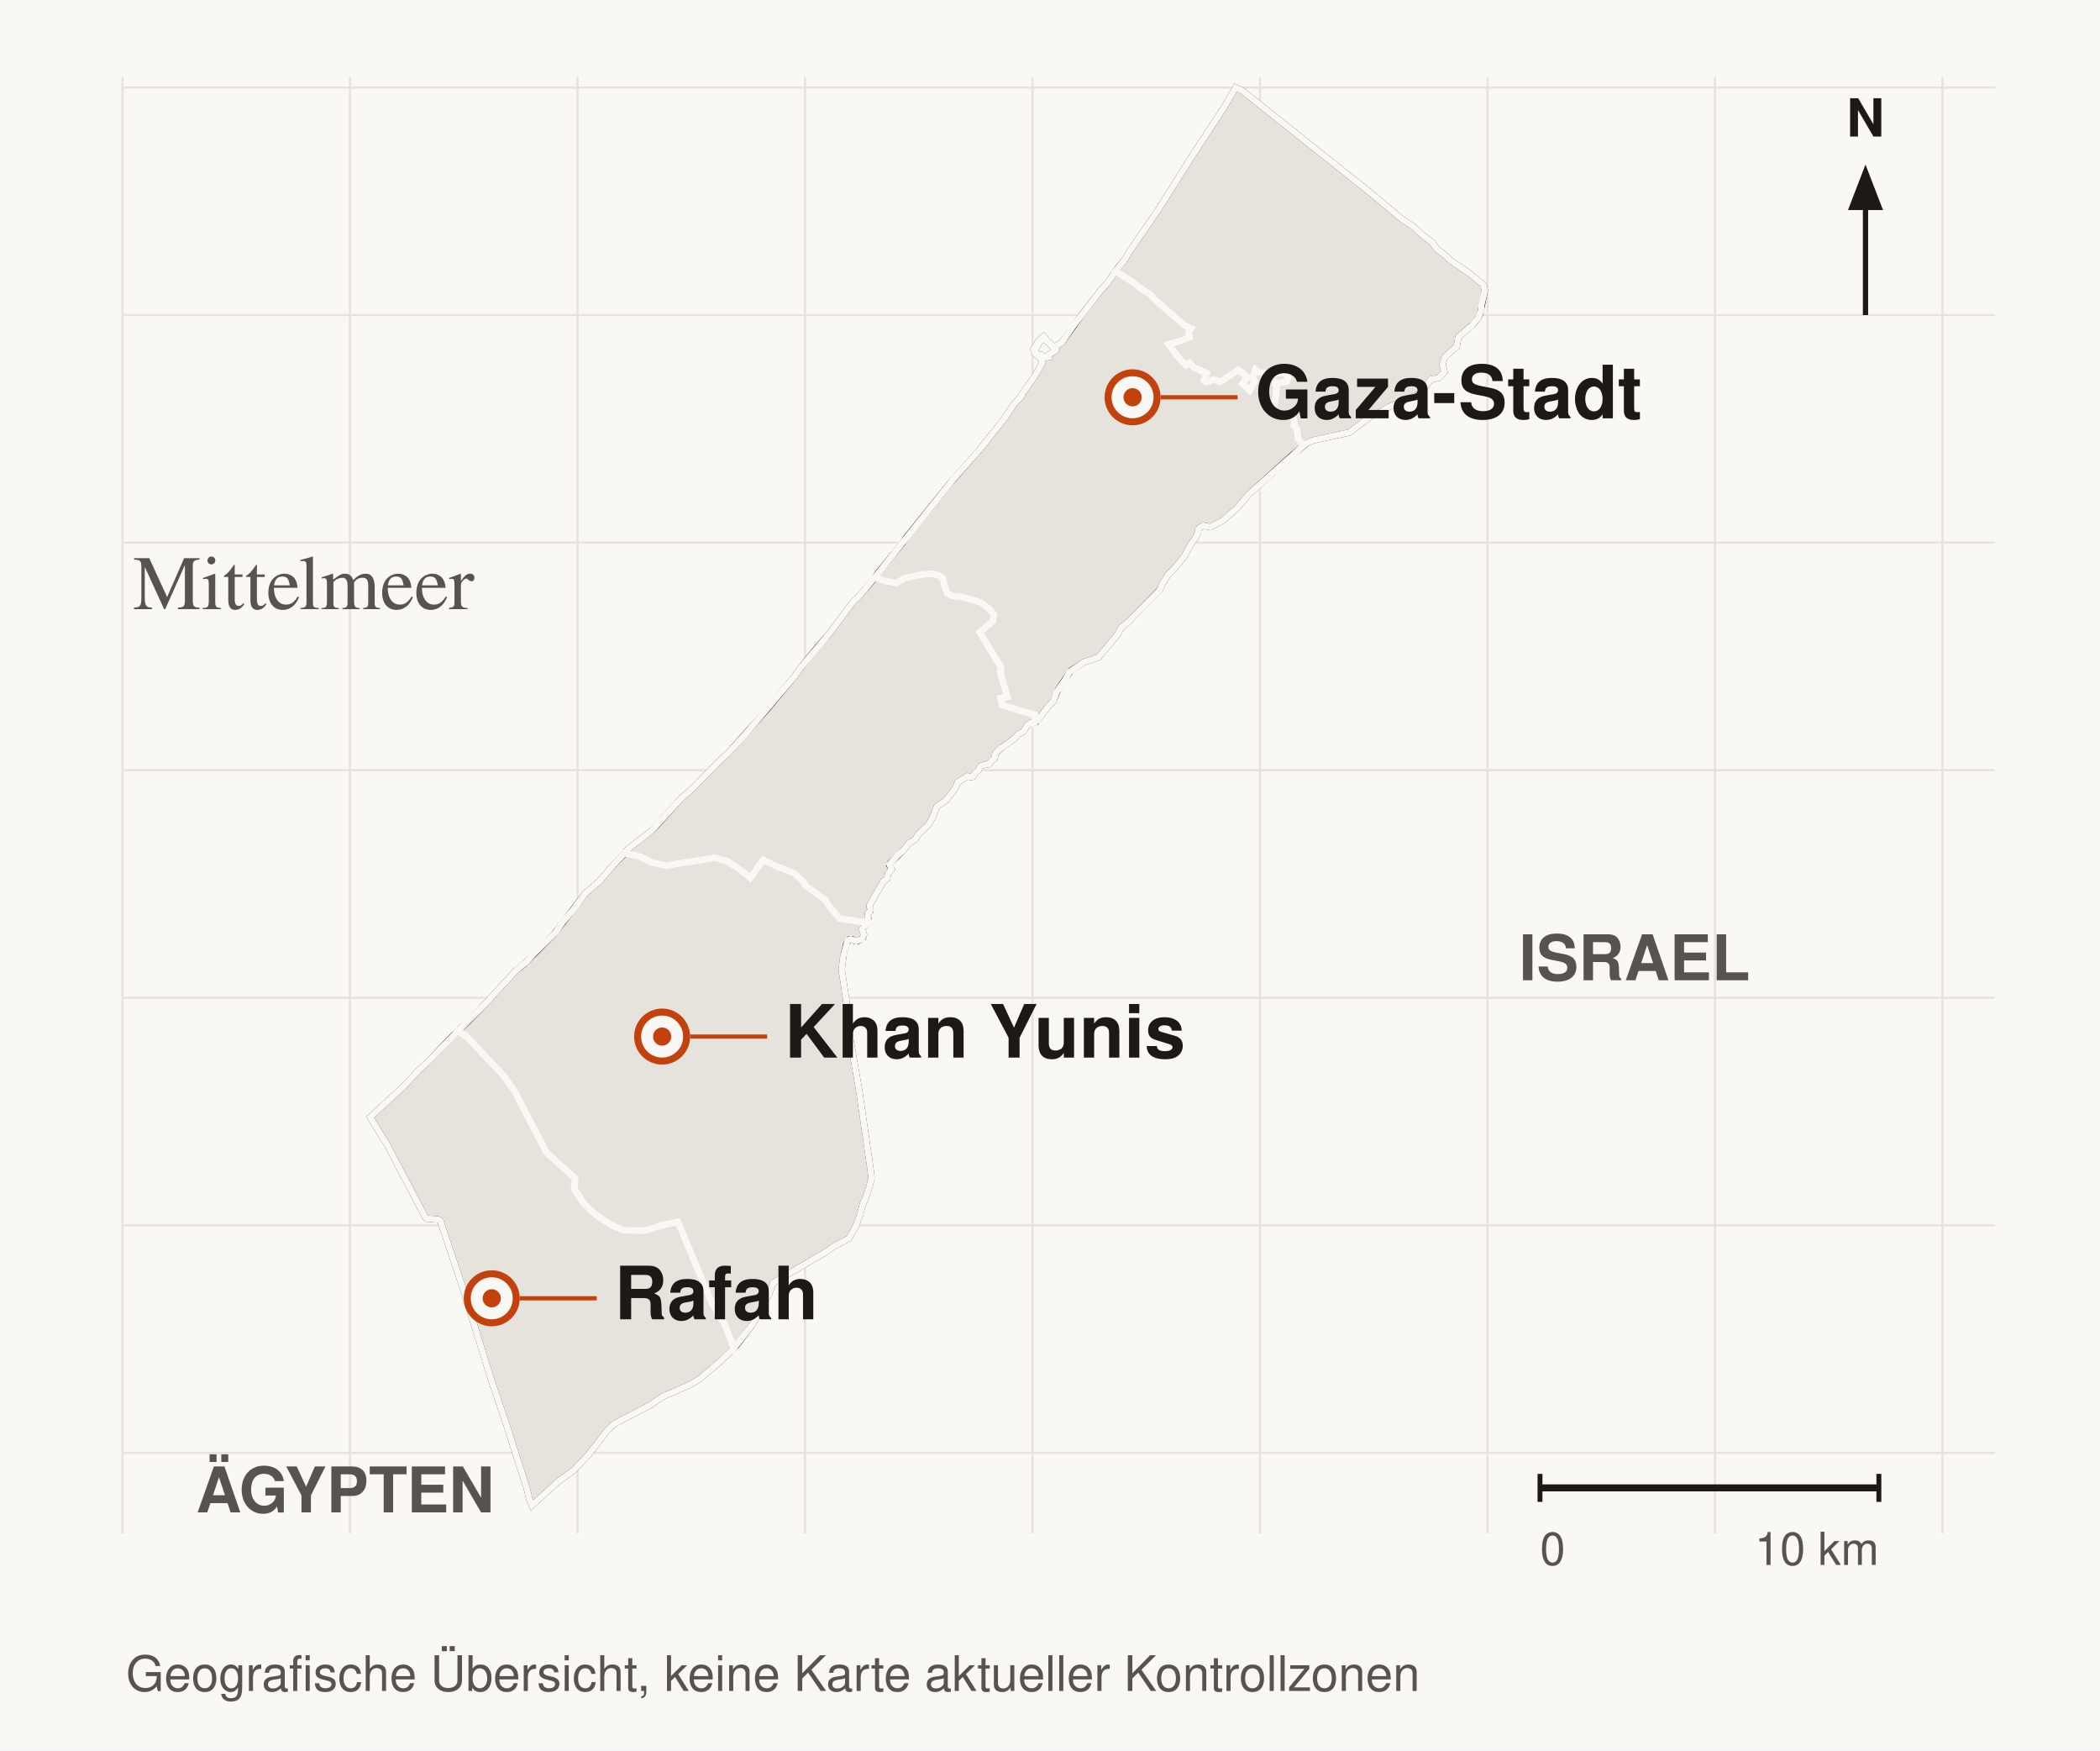
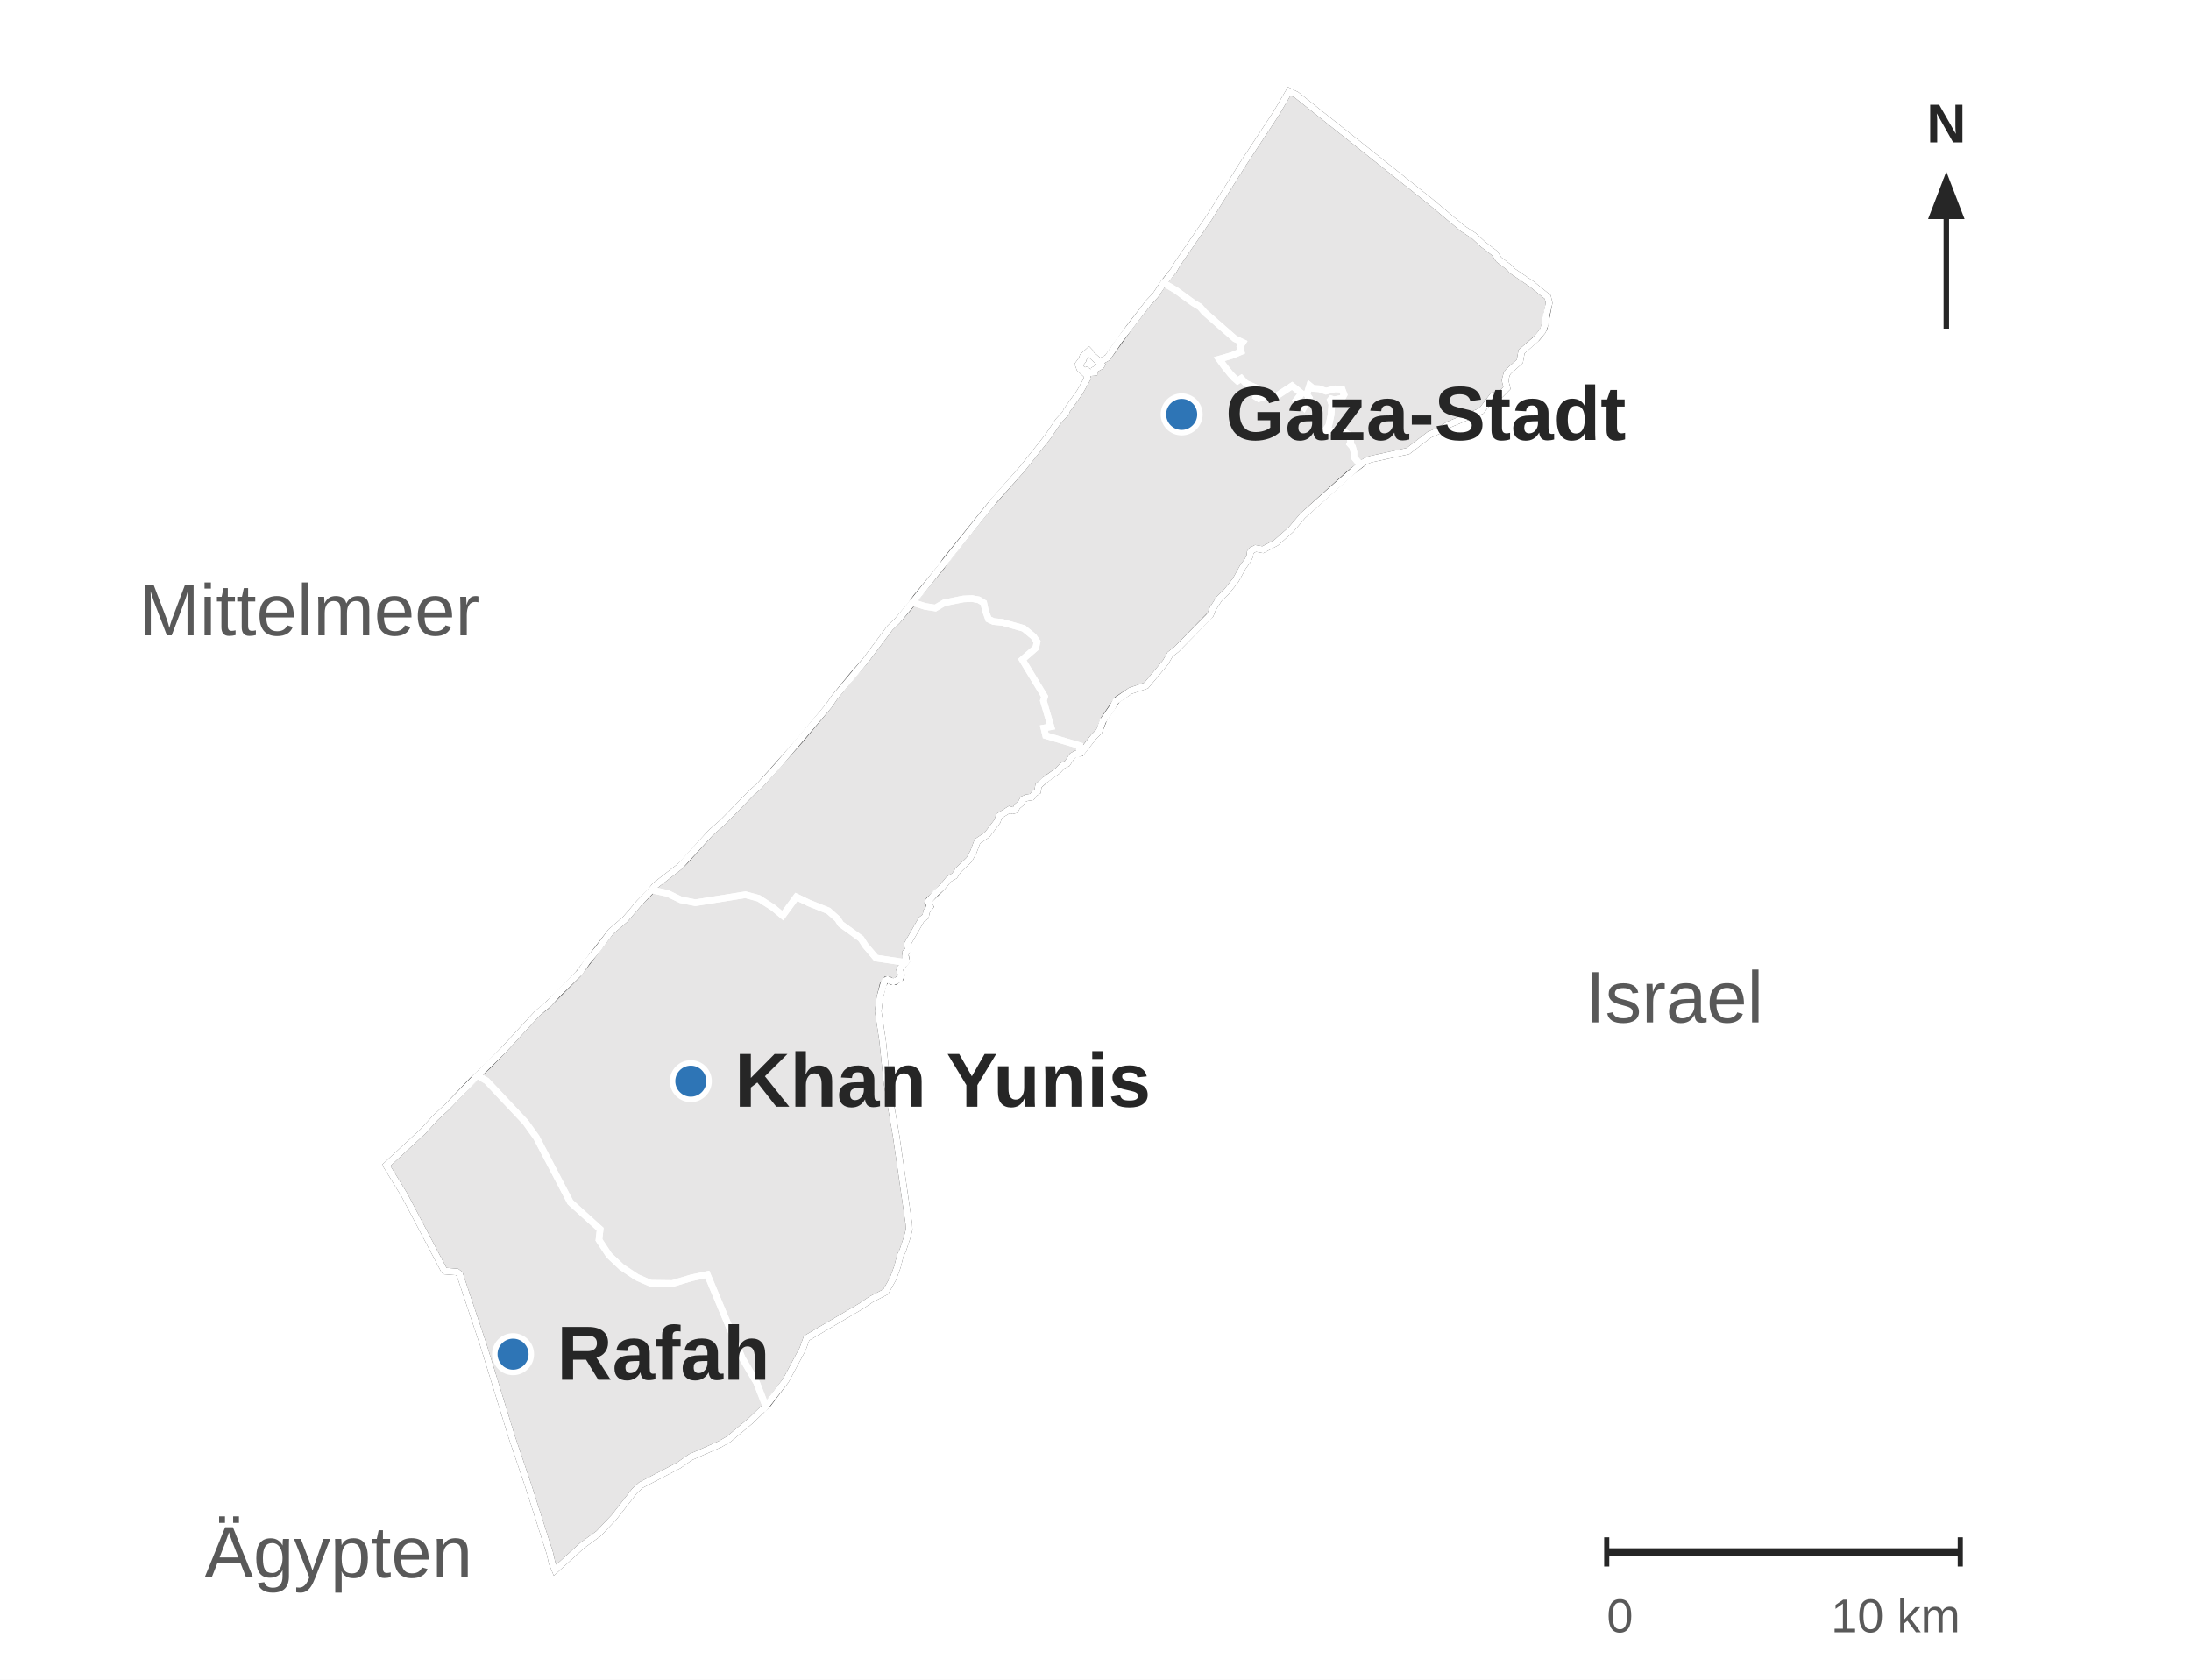
- <svg xmlns="http://www.w3.org/2000/svg" width="600" height="500" viewBox="0 0 600 500">
-   <rect width="600" height="500" fill="#FAF8F5" />
-   <line x1="35.00" y1="22.00" x2="35.00" y2="438.00" stroke="#E6E2DC" stroke-width="0.6" />
-   <line x1="100.00" y1="22.00" x2="100.00" y2="438.00" stroke="#E6E2DC" stroke-width="0.6" />
-   <line x1="165.00" y1="22.00" x2="165.00" y2="438.00" stroke="#E6E2DC" stroke-width="0.6" />
-   <line x1="230.00" y1="22.00" x2="230.00" y2="438.00" stroke="#E6E2DC" stroke-width="0.6" />
-   <line x1="295.00" y1="22.00" x2="295.00" y2="438.00" stroke="#E6E2DC" stroke-width="0.6" />
-   <line x1="360.00" y1="22.00" x2="360.00" y2="438.00" stroke="#E6E2DC" stroke-width="0.6" />
-   <line x1="425.00" y1="22.00" x2="425.00" y2="438.00" stroke="#E6E2DC" stroke-width="0.6" />
-   <line x1="490.00" y1="22.00" x2="490.00" y2="438.00" stroke="#E6E2DC" stroke-width="0.6" />
-   <line x1="555.00" y1="22.00" x2="555.00" y2="438.00" stroke="#E6E2DC" stroke-width="0.6" />
-   <line x1="35.00" y1="25.00" x2="570.00" y2="25.00" stroke="#E6E2DC" stroke-width="0.6" />
-   <line x1="35.00" y1="90.00" x2="570.00" y2="90.00" stroke="#E6E2DC" stroke-width="0.6" />
-   <line x1="35.00" y1="155.00" x2="570.00" y2="155.00" stroke="#E6E2DC" stroke-width="0.6" />
-   <line x1="35.00" y1="220.00" x2="570.00" y2="220.00" stroke="#E6E2DC" stroke-width="0.6" />
-   <line x1="35.00" y1="285.00" x2="570.00" y2="285.00" stroke="#E6E2DC" stroke-width="0.6" />
-   <line x1="35.00" y1="350.00" x2="570.00" y2="350.00" stroke="#E6E2DC" stroke-width="0.6" />
-   <line x1="35.00" y1="415.00" x2="570.00" y2="415.00" stroke="#E6E2DC" stroke-width="0.6" />
-   <path d="M 208.38,386.39 L 205.54,389.10 L 199.61,394.08 L 197.17,395.50 L 189.11,399.04 L 185.79,401.35 L 175.51,406.70 L 173.73,408.35 L 168.17,415.48 L 163.92,419.96 L 159.45,423.21 L 152.00,430.00 L 151.20,428.05 L 150.57,425.30 L 144.66,406.83 L 140.22,393.74 L 132.37,368.31 L 125.87,348.89 L 125.14,348.34 L 121.93,348.10 L 121.57,347.80 L 110.70,327.16 L 105.77,319.14 L 115.85,309.82 L 119.22,306.12 L 122.45,303.13 L 129.35,295.86 L 133.60,291.93 L 138.02,287.41 L 147.15,277.51 L 149.61,275.52 L 158.29,266.80 L 167.29,255.13 L 171.17,251.81 L 175.12,247.21 L 178.07,244.26 L 179.36,242.57 L 186.04,237.39 L 187.58,235.85 L 194.67,228.01 L 197.99,225.10 L 205.96,216.95 L 207.86,215.31 L 219.22,202.56 L 227.01,193.22 L 228.58,190.92 L 233.57,184.81 L 236.93,181.00 L 243.72,171.94 L 245.74,169.99 L 249.33,165.82 L 250.89,163.56 L 257.87,155.14 L 258.85,153.61 L 271.50,137.93 L 279.90,128.44 L 286.96,119.57 L 289.83,115.30 L 291.92,113.07 L 292.02,112.53 L 295.72,107.36 L 297.83,103.55 L 297.56,102.69 L 295.67,100.92 L 295.26,99.77 L 296.33,98.29 L 296.55,97.58 L 298.19,96.08 L 298.36,96.26 L 296.65,98.20 L 296.58,98.64 L 295.72,99.78 L 295.93,100.77 L 297.02,101.67 L 297.51,101.42 L 298.62,102.08 L 299.63,102.00 L 299.67,101.27 L 301.50,100.25 L 301.68,99.95 L 299.21,97.60 L 299.36,97.51 L 301.03,98.96 L 301.35,99.01 L 303.29,97.95 L 309.36,89.51 L 314.60,82.78 L 316.44,80.83 L 318.90,77.13 L 321.45,73.99 L 322.40,72.31 L 331.20,59.50 L 340.49,44.74 L 349.55,30.97 L 353.04,25.00 L 355.04,25.98 L 391.59,55.09 L 400.56,62.60 L 403.62,64.58 L 406.06,66.86 L 409.29,69.33 L 410.45,71.08 L 413.37,73.30 L 414.11,74.17 L 419.45,77.79 L 423.84,81.34 L 424.23,82.98 L 422.92,89.60 L 422.43,90.70 L 420.91,92.57 L 416.68,96.29 L 416.21,98.93 L 413.10,101.72 L 412.62,102.41 L 412.16,104.13 L 412.68,106.27 L 411.03,107.93 L 408.81,108.38 L 405.66,112.53 L 396.64,116.31 L 394.37,117.76 L 391.36,119.08 L 385.57,123.53 L 375.31,125.76 L 373.77,126.38 L 369.59,129.64 L 356.76,141.22 L 353.51,145.04 L 349.43,148.65 L 345.83,150.54 L 343.83,150.18 L 342.81,150.72 L 342.37,151.26 L 342.27,152.25 L 341.68,153.46 L 340.33,155.32 L 338.38,158.89 L 335.89,162.02 L 333.87,163.97 L 332.10,166.73 L 331.49,168.31 L 322.14,177.87 L 320.42,179.21 L 319.18,181.38 L 313.87,187.74 L 309.56,189.18 L 305.97,191.55 L 302.33,196.91 L 300.98,200.28 L 299.49,201.81 L 296.02,206.19 L 294.50,206.51 L 293.63,207.01 L 292.26,209.09 L 290.99,209.68 L 289.72,211.04 L 286.60,213.24 L 284.39,215.19 L 284.15,216.71 L 283.36,217.20 L 282.56,218.26 L 281.20,218.46 L 280.16,218.90 L 279.53,220.02 L 278.54,220.84 L 278.02,221.83 L 277.33,221.99 L 276.42,221.70 L 273.61,223.45 L 273.11,224.93 L 270.30,228.61 L 267.65,230.41 L 266.56,233.29 L 265.41,235.42 L 262.42,238.28 L 261.40,239.85 L 259.84,240.75 L 258.02,242.97 L 254.41,246.50 L 254.13,247.20 L 254.73,248.29 L 253.74,249.58 L 253.47,250.99 L 252.32,251.84 L 248.49,258.52 L 248.61,260.30 L 247.96,260.93 L 247.91,261.31 L 248.24,263.16 L 246.29,265.39 L 246.82,267.01 L 246.57,267.85 L 245.01,268.85 L 244.31,268.83 L 243.44,268.31 L 242.72,268.35 L 241.82,269.59 L 240.97,273.04 L 240.48,276.95 L 241.72,285.17 L 242.90,296.55 L 245.42,311.17 L 248.88,335.13 L 248.97,336.71 L 248.41,338.90 L 247.20,342.49 L 246.56,343.77 L 245.77,346.89 L 244.53,350.23 L 242.55,353.76 L 238.51,355.85 L 235.85,357.67 L 220.88,366.46 L 219.79,369.46 L 215.16,378.10 L 210.30,384.52 L 208.38,386.39 Z" fill="#E6E2DC" stroke="#1C1917" stroke-width="1.8" />
-   <path d="M 412.62,102.41 L 412.16,104.13 L 412.68,106.27 L 411.03,107.93 L 408.81,108.38 L 405.66,112.53 L 396.64,116.31 L 394.37,117.76 L 391.36,119.08 L 385.57,123.53 L 375.31,125.76 L 373.77,126.38 L 372.47,127.25 L 370.78,125.18 L 370.78,123.85 L 370.39,122.37 L 369.69,121.58 L 369.89,121.19 L 369.77,120.09 L 369.30,119.02 L 368.30,118.38 L 363.88,118.03 L 362.99,117.74 L 363.88,116.55 L 364.51,113.58 L 364.72,110.72 L 364.32,109.56 L 364.58,109.24 L 365.33,109.49 L 367.55,109.05 L 368.07,108.09 L 367.51,106.57 L 365.57,106.49 L 363.11,107.13 L 361.26,106.47 L 359.59,106.37 L 358.64,105.59 L 357.89,108.00 L 358.51,108.92 L 357.04,111.55 L 354.97,109.61 L 356.46,107.75 L 353.84,105.66 L 348.75,109.01 L 346.78,108.44 L 344.71,109.15 L 343.96,108.68 L 344.78,106.58 L 341.19,105.00 L 339.92,103.63 L 338.89,104.32 L 337.95,103.55 L 335.38,100.53 L 333.86,98.36 L 337.46,97.31 L 339.89,96.28 L 339.56,95.00 L 340.33,93.77 L 338.17,92.76 L 329.84,85.48 L 328.59,84.03 L 326.78,82.96 L 322.05,79.51 L 318.68,77.51 L 321.45,73.99 L 322.40,72.31 L 331.20,59.50 L 340.49,44.74 L 349.55,30.97 L 353.04,25.00 L 355.04,25.98 L 391.59,55.09 L 400.56,62.60 L 403.62,64.58 L 406.06,66.86 L 409.29,69.33 L 410.45,71.08 L 413.37,73.30 L 414.11,74.17 L 419.45,77.79 L 423.84,81.34 L 424.23,82.98 L 423.24,87.22 L 423.16,88.74 L 422.43,90.70 L 420.53,92.95 L 416.68,96.29 L 416.21,98.93 L 413.10,101.72 L 412.62,102.41 Z" fill="none" stroke="#FAF8F5" stroke-width="1.8" />
-   <path d="M 333.86,98.36 L 336.89,102.34 L 338.89,104.32 L 339.92,103.63 L 341.19,105.00 L 344.78,106.58 L 343.96,108.68 L 344.71,109.15 L 346.78,108.44 L 348.75,109.01 L 353.84,105.66 L 356.46,107.75 L 354.97,109.61 L 357.04,111.55 L 358.51,108.92 L 357.89,108.00 L 358.64,105.59 L 359.59,106.37 L 361.26,106.47 L 363.11,107.13 L 365.57,106.49 L 367.51,106.57 L 368.07,108.09 L 367.55,109.05 L 365.33,109.49 L 364.58,109.24 L 364.32,109.56 L 364.72,110.72 L 364.51,113.58 L 363.88,116.55 L 362.99,117.74 L 363.88,118.03 L 368.30,118.38 L 369.30,119.02 L 369.77,120.09 L 369.89,121.19 L 369.69,121.58 L 370.39,122.37 L 370.78,123.85 L 370.78,125.18 L 372.47,127.25 L 356.76,141.22 L 353.51,145.04 L 349.43,148.65 L 345.83,150.54 L 343.83,150.18 L 342.81,150.72 L 342.37,151.26 L 342.27,152.25 L 341.68,153.46 L 340.33,155.32 L 338.38,158.89 L 335.89,162.02 L 333.87,163.97 L 332.10,166.73 L 331.49,168.31 L 331.03,168.88 L 322.14,177.87 L 320.42,179.21 L 319.18,181.38 L 313.87,187.74 L 309.56,189.18 L 305.56,191.96 L 304.47,193.97 L 301.98,197.52 L 300.98,200.28 L 299.49,201.81 L 296.27,205.93 L 295.54,206.29 L 295.66,204.21 L 286.35,201.44 L 285.87,199.37 L 287.81,199.02 L 285.72,191.89 L 286.07,190.76 L 279.94,180.65 L 283.65,177.43 L 283.99,175.72 L 283.02,174.30 L 280.33,172.09 L 274.51,170.44 L 272.08,170.21 L 270.69,169.55 L 269.82,167.11 L 269.40,165.11 L 268.00,164.26 L 266.17,163.92 L 263.78,164.03 L 258.57,165.08 L 256.15,166.51 L 253.31,166.06 L 249.92,164.97 L 272.46,136.76 L 279.90,128.44 L 286.96,119.57 L 289.83,115.30 L 291.92,113.07 L 292.02,112.53 L 295.72,107.36 L 297.83,103.55 L 297.56,102.69 L 295.67,100.92 L 295.26,99.77 L 296.33,98.29 L 296.55,97.58 L 298.19,96.08 L 298.36,96.26 L 296.65,98.20 L 296.58,98.64 L 295.72,99.78 L 295.93,100.77 L 297.02,101.67 L 297.51,101.42 L 298.62,102.08 L 299.63,102.00 L 299.67,101.27 L 301.50,100.25 L 301.68,99.95 L 299.21,97.60 L 299.36,97.51 L 301.03,98.96 L 301.35,99.01 L 303.29,97.95 L 306.43,93.36 L 314.60,82.78 L 316.44,80.83 L 318.68,77.51 L 322.05,79.51 L 326.78,82.96 L 328.59,84.03 L 329.84,85.48 L 338.17,92.76 L 340.33,93.77 L 339.56,95.00 L 339.89,96.28 L 337.46,97.31 L 333.86,98.36 Z" fill="none" stroke="#FAF8F5" stroke-width="1.8" />
-   <path d="M 269.40,165.11 L 269.82,167.11 L 270.69,169.55 L 272.08,170.21 L 274.51,170.44 L 280.33,172.09 L 283.02,174.30 L 283.99,175.72 L 283.65,177.43 L 279.94,180.65 L 286.07,190.76 L 285.72,191.89 L 287.81,199.02 L 285.87,199.37 L 286.35,201.44 L 295.66,204.21 L 295.54,206.29 L 294.50,206.51 L 293.63,207.01 L 292.26,209.09 L 290.99,209.68 L 289.72,211.04 L 285.95,213.75 L 284.39,215.19 L 284.15,216.71 L 283.36,217.20 L 282.56,218.26 L 281.20,218.46 L 280.16,218.90 L 279.53,220.02 L 278.54,220.84 L 278.02,221.83 L 277.33,221.99 L 276.42,221.70 L 273.61,223.45 L 273.11,224.93 L 270.30,228.61 L 267.65,230.41 L 266.56,233.29 L 265.41,235.42 L 262.42,238.28 L 261.40,239.85 L 259.84,240.75 L 258.02,242.97 L 256.29,244.50 L 254.15,246.91 L 254.73,248.29 L 253.74,249.58 L 253.47,250.99 L 252.32,251.84 L 248.49,258.52 L 248.68,259.95 L 248.61,260.30 L 247.96,260.93 L 247.92,261.80 L 248.24,263.16 L 247.93,263.58 L 239.91,262.37 L 237.01,258.97 L 235.77,257.05 L 230.25,253.06 L 229.40,251.69 L 226.84,249.42 L 221.58,247.32 L 218.08,245.63 L 214.34,250.74 L 211.79,248.62 L 207.77,246.01 L 204.15,245.03 L 190.43,247.22 L 186.42,246.42 L 182.83,244.67 L 178.48,243.72 L 179.36,242.57 L 186.04,237.39 L 194.67,228.01 L 197.99,225.10 L 205.96,216.95 L 207.86,215.31 L 212.93,209.74 L 227.01,193.22 L 228.58,190.92 L 236.93,181.00 L 243.72,171.94 L 245.74,169.99 L 249.92,164.97 L 253.31,166.06 L 256.15,166.51 L 258.57,165.08 L 263.78,164.03 L 266.17,163.92 L 268.00,164.26 L 269.40,165.11 Z" fill="none" stroke="#FAF8F5" stroke-width="1.8" />
-   <path d="M 186.42,246.42 L 190.43,247.22 L 204.15,245.03 L 207.77,246.01 L 211.79,248.62 L 214.34,250.74 L 218.08,245.63 L 221.58,247.32 L 226.84,249.42 L 229.40,251.69 L 230.25,253.06 L 235.77,257.05 L 237.01,258.97 L 239.91,262.37 L 247.93,263.58 L 246.29,265.39 L 246.82,267.01 L 246.37,268.13 L 244.63,268.89 L 243.07,268.26 L 242.41,268.56 L 242.08,269.09 L 240.97,273.04 L 240.48,276.95 L 241.72,285.17 L 242.90,296.55 L 245.42,311.17 L 248.88,335.13 L 248.97,336.71 L 248.41,338.90 L 247.20,342.49 L 246.56,343.77 L 245.77,346.89 L 244.53,350.23 L 242.55,353.76 L 238.51,355.85 L 235.85,357.67 L 220.88,366.46 L 219.79,369.46 L 215.16,378.10 L 209.70,385.09 L 207.18,378.60 L 203.24,371.90 L 193.69,349.02 L 189.30,349.96 L 184.13,351.51 L 178.14,351.43 L 174.42,349.80 L 170.22,346.99 L 166.80,343.77 L 164.02,339.55 L 164.35,336.62 L 156.17,329.23 L 146.88,311.47 L 143.92,307.33 L 133.26,296.00 L 130.78,294.54 L 138.02,287.41 L 147.15,277.51 L 150.36,274.79 L 152.64,272.28 L 158.76,266.31 L 160.79,263.35 L 163.73,259.90 L 167.29,255.13 L 171.17,251.81 L 175.12,247.21 L 178.48,243.72 L 182.83,244.67 L 186.42,246.42 Z" fill="none" stroke="#FAF8F5" stroke-width="1.8" />
-   <path d="M 178.14,351.43 L 184.13,351.51 L 189.30,349.96 L 193.69,349.02 L 203.24,371.90 L 207.18,378.60 L 209.70,385.09 L 205.54,389.10 L 199.61,394.08 L 197.17,395.50 L 189.11,399.04 L 185.79,401.35 L 175.51,406.70 L 173.73,408.35 L 168.17,415.48 L 163.92,419.96 L 159.45,423.21 L 152.00,430.00 L 151.20,428.05 L 150.57,425.30 L 144.66,406.83 L 140.22,393.74 L 132.37,368.31 L 125.87,348.89 L 125.14,348.34 L 121.93,348.10 L 121.57,347.80 L 110.70,327.16 L 105.77,319.14 L 115.85,309.82 L 119.22,306.12 L 122.45,303.13 L 130.78,294.54 L 133.26,296.00 L 143.92,307.33 L 146.88,311.47 L 156.17,329.23 L 164.35,336.62 L 164.02,339.55 L 166.80,343.77 L 170.22,346.99 L 174.42,349.80 L 178.14,351.43 Z" fill="none" stroke="#FAF8F5" stroke-width="1.8" />
-   <circle cx="323.60" cy="113.48" r="7.00" fill="#FAF8F5" stroke="#C2410C" stroke-width="2" />
-   <circle cx="323.60" cy="113.48" r="2.60" fill="#C2410C" stroke="none" stroke-width="0" />
-   <line x1="331.60" y1="113.48" x2="353.60" y2="113.48" stroke="#C2410C" stroke-width="1.2" />
-   <text x="358.60" y="119.48" fill="#1C1917" font-family="Nimbus Sans" font-size="21" font-weight="bold" text-anchor="start">Gaza-Stadt</text>
-   <circle cx="189.18" cy="296.09" r="7.00" fill="#FAF8F5" stroke="#C2410C" stroke-width="2" />
-   <circle cx="189.18" cy="296.09" r="2.60" fill="#C2410C" stroke="none" stroke-width="0" />
-   <line x1="197.18" y1="296.09" x2="219.18" y2="296.09" stroke="#C2410C" stroke-width="1.2" />
-   <text x="224.18" y="302.09" fill="#1C1917" font-family="Nimbus Sans" font-size="21" font-weight="bold" text-anchor="start">Khan Yunis</text>
-   <circle cx="140.50" cy="370.85" r="7.00" fill="#FAF8F5" stroke="#C2410C" stroke-width="2" />
-   <circle cx="140.50" cy="370.85" r="2.60" fill="#C2410C" stroke="none" stroke-width="0" />
-   <line x1="148.50" y1="370.85" x2="170.50" y2="370.85" stroke="#C2410C" stroke-width="1.2" />
-   <text x="175.50" y="376.85" fill="#1C1917" font-family="Nimbus Sans" font-size="21" font-weight="bold" text-anchor="start">Rafah</text>
-   <text x="38.00" y="174.00" fill="#57534E" font-family="Nimbus Roman" font-size="22" font-weight="normal" text-anchor="start">Mittelmeer</text>
-   <text x="434.00" y="280.00" fill="#57534E" font-family="Nimbus Sans" font-size="18" font-weight="bold" text-anchor="start">ISRAEL</text>
-   <text x="56.00" y="432.00" fill="#57534E" font-family="Nimbus Sans" font-size="18" font-weight="bold" text-anchor="start">ÄGYPTEN</text>
-   <text x="533.00" y="39.00" fill="#1C1917" font-family="Nimbus Sans" font-size="15" font-weight="bold" text-anchor="middle">N</text>
-   <line x1="533.00" y1="49.00" x2="533.00" y2="90.00" stroke="#1C1917" stroke-width="1.5" />
-   <path d="M 533 47 L 528 60 L 538 60 Z" fill="#1C1917" />
-   <line x1="440.00" y1="425.00" x2="536.82" y2="425.00" stroke="#1C1917" stroke-width="2" />
-   <line x1="440.00" y1="421.00" x2="440.00" y2="429.00" stroke="#1C1917" stroke-width="1.4" />
-   <line x1="536.82" y1="421.00" x2="536.82" y2="429.00" stroke="#1C1917" stroke-width="1.4" />
-   <text x="440.00" y="447.00" fill="#57534E" font-family="Nimbus Sans" font-size="13" font-weight="normal" text-anchor="start">0</text>
-   <text x="536.82" y="447.00" fill="#57534E" font-family="Nimbus Sans" font-size="13" font-weight="normal" text-anchor="end">10 km</text>
-   <text x="36.00" y="483.00" fill="#57534E" font-family="Nimbus Sans" font-size="14" font-weight="normal" text-anchor="start">Geografische Übersicht, keine Karte aktueller Kontrollzonen</text>
+ <svg xmlns="http://www.w3.org/2000/svg" width="600" height="460" viewBox="0 0 600 460">
+   <rect width="600" height="460" fill="#FFFFFF" />
+   <path d="M 210.30,384.52 L 205.54,389.10 L 199.61,394.08 L 197.17,395.50 L 189.11,399.04 L 185.79,401.35 L 175.51,406.70 L 173.73,408.35 L 168.17,415.48 L 163.92,419.96 L 159.45,423.21 L 152.00,430.00 L 151.20,428.05 L 150.57,425.30 L 144.66,406.83 L 140.22,393.74 L 132.37,368.31 L 125.87,348.89 L 125.14,348.34 L 121.93,348.10 L 121.57,347.80 L 110.70,327.16 L 105.77,319.14 L 115.85,309.82 L 119.22,306.12 L 122.45,303.13 L 129.35,295.86 L 133.60,291.93 L 138.02,287.41 L 147.15,277.51 L 149.61,275.52 L 158.29,266.80 L 167.29,255.13 L 171.17,251.81 L 175.12,247.21 L 178.07,244.26 L 179.36,242.57 L 186.04,237.39 L 187.58,235.85 L 194.67,228.01 L 197.99,225.10 L 205.96,216.95 L 207.86,215.31 L 219.22,202.56 L 227.01,193.22 L 228.58,190.92 L 233.57,184.81 L 236.93,181.00 L 243.72,171.94 L 245.74,169.99 L 249.33,165.82 L 250.89,163.56 L 257.87,155.14 L 258.85,153.61 L 271.50,137.93 L 279.90,128.44 L 286.96,119.57 L 289.83,115.30 L 291.92,113.07 L 292.02,112.53 L 295.72,107.36 L 297.83,103.55 L 297.56,102.69 L 295.67,100.92 L 295.26,99.77 L 296.33,98.29 L 296.55,97.58 L 298.19,96.08 L 298.36,96.26 L 296.65,98.20 L 296.58,98.64 L 295.72,99.78 L 295.93,100.77 L 297.02,101.67 L 297.51,101.42 L 298.62,102.08 L 299.63,102.00 L 299.67,101.27 L 301.50,100.25 L 301.68,99.95 L 299.21,97.60 L 299.36,97.51 L 301.03,98.96 L 301.35,99.01 L 303.29,97.95 L 309.36,89.51 L 314.60,82.78 L 316.44,80.83 L 318.90,77.13 L 321.45,73.99 L 322.40,72.31 L 331.20,59.50 L 340.49,44.74 L 349.55,30.97 L 353.04,25.00 L 355.04,25.98 L 391.59,55.09 L 400.56,62.60 L 403.62,64.58 L 406.06,66.86 L 409.29,69.33 L 410.45,71.08 L 413.37,73.30 L 414.11,74.17 L 419.45,77.79 L 423.84,81.34 L 424.23,82.98 L 422.92,89.60 L 422.43,90.70 L 420.91,92.57 L 416.68,96.29 L 416.21,98.93 L 413.10,101.72 L 412.62,102.41 L 412.16,104.13 L 412.68,106.27 L 411.03,107.93 L 408.81,108.38 L 405.66,112.53 L 396.64,116.31 L 394.37,117.76 L 391.36,119.08 L 385.57,123.53 L 375.31,125.76 L 373.77,126.38 L 369.59,129.64 L 356.76,141.22 L 353.51,145.04 L 349.43,148.65 L 345.83,150.54 L 343.83,150.18 L 342.81,150.72 L 342.37,151.26 L 342.27,152.25 L 341.68,153.46 L 340.33,155.32 L 338.38,158.89 L 335.89,162.02 L 333.87,163.97 L 332.10,166.73 L 331.49,168.31 L 322.14,177.87 L 320.42,179.21 L 319.18,181.38 L 313.87,187.74 L 309.56,189.18 L 305.97,191.55 L 302.33,196.91 L 300.98,200.28 L 299.49,201.81 L 296.02,206.19 L 294.50,206.51 L 293.63,207.01 L 292.26,209.09 L 290.99,209.68 L 289.72,211.04 L 286.60,213.24 L 284.39,215.19 L 284.15,216.71 L 283.36,217.20 L 282.56,218.26 L 281.20,218.46 L 280.16,218.90 L 279.53,220.02 L 278.54,220.84 L 278.02,221.83 L 277.33,221.99 L 276.42,221.70 L 273.61,223.45 L 273.11,224.93 L 270.30,228.61 L 267.65,230.41 L 266.56,233.29 L 265.41,235.42 L 262.42,238.28 L 261.40,239.85 L 259.84,240.75 L 258.02,242.97 L 254.41,246.50 L 254.13,247.20 L 254.73,248.29 L 253.74,249.58 L 253.47,250.99 L 252.32,251.84 L 248.49,258.52 L 248.61,260.30 L 247.96,260.93 L 247.91,261.31 L 248.24,263.16 L 246.29,265.39 L 246.82,267.01 L 246.57,267.85 L 245.01,268.85 L 244.31,268.83 L 243.44,268.31 L 242.72,268.35 L 241.82,269.59 L 240.97,273.04 L 240.48,276.95 L 241.72,285.17 L 242.90,296.55 L 245.42,311.17 L 248.88,335.13 L 248.97,336.71 L 248.41,338.90 L 247.20,342.49 L 246.56,343.77 L 245.77,346.89 L 244.53,350.23 L 242.55,353.76 L 238.51,355.85 L 235.85,357.67 L 220.88,366.46 L 219.79,369.46 L 215.16,378.10 L 210.30,384.52 Z" fill="#E7E6E6" stroke="#262626" stroke-width="1.8" />
+   <path d="M 412.62,102.41 L 412.16,104.13 L 412.68,106.27 L 411.03,107.93 L 408.81,108.38 L 405.66,112.53 L 396.64,116.31 L 394.37,117.76 L 391.36,119.08 L 385.57,123.53 L 375.31,125.76 L 373.77,126.38 L 372.47,127.25 L 370.78,125.18 L 370.78,123.85 L 370.39,122.37 L 369.69,121.58 L 369.89,121.19 L 369.77,120.09 L 369.30,119.02 L 368.30,118.38 L 363.88,118.03 L 362.99,117.74 L 363.88,116.55 L 364.51,113.58 L 364.72,110.72 L 364.32,109.56 L 364.58,109.24 L 365.33,109.49 L 367.55,109.05 L 368.07,108.09 L 367.51,106.57 L 365.57,106.49 L 363.11,107.13 L 361.26,106.47 L 359.59,106.37 L 358.64,105.59 L 357.89,108.00 L 358.51,108.92 L 357.04,111.55 L 354.97,109.61 L 356.46,107.75 L 353.84,105.66 L 348.75,109.01 L 346.78,108.44 L 344.71,109.15 L 343.96,108.68 L 344.78,106.58 L 341.19,105.00 L 339.92,103.63 L 338.89,104.32 L 337.95,103.55 L 335.38,100.53 L 333.86,98.36 L 337.46,97.31 L 339.89,96.28 L 339.56,95.00 L 340.33,93.77 L 338.17,92.76 L 329.84,85.48 L 328.59,84.03 L 326.78,82.96 L 322.05,79.51 L 318.68,77.51 L 321.45,73.99 L 322.40,72.31 L 331.20,59.50 L 340.49,44.74 L 349.55,30.97 L 353.04,25.00 L 355.04,25.98 L 391.59,55.09 L 400.56,62.60 L 403.62,64.58 L 406.06,66.86 L 409.29,69.33 L 410.45,71.08 L 413.37,73.30 L 414.11,74.17 L 419.45,77.79 L 423.84,81.34 L 424.23,82.98 L 423.24,87.22 L 423.16,88.74 L 422.43,90.70 L 420.53,92.95 L 416.68,96.29 L 416.21,98.93 L 413.10,101.72 L 412.62,102.41 Z" fill="none" stroke="#FFFFFF" stroke-width="1.8" />
+   <path d="M 333.86,98.36 L 336.89,102.34 L 338.89,104.32 L 339.92,103.63 L 341.19,105.00 L 344.78,106.58 L 343.96,108.68 L 344.71,109.15 L 346.78,108.44 L 348.75,109.01 L 353.84,105.66 L 356.46,107.75 L 354.97,109.61 L 357.04,111.55 L 358.51,108.92 L 357.89,108.00 L 358.64,105.59 L 359.59,106.37 L 361.26,106.47 L 363.11,107.13 L 365.57,106.49 L 367.51,106.57 L 368.07,108.09 L 367.55,109.05 L 365.33,109.49 L 364.58,109.24 L 364.32,109.56 L 364.72,110.72 L 364.51,113.58 L 363.88,116.55 L 362.99,117.74 L 363.88,118.03 L 368.30,118.38 L 369.30,119.02 L 369.77,120.09 L 369.89,121.19 L 369.69,121.58 L 370.39,122.37 L 370.78,123.85 L 370.78,125.18 L 372.47,127.25 L 356.76,141.22 L 353.51,145.04 L 349.43,148.65 L 345.83,150.54 L 343.83,150.18 L 342.81,150.72 L 342.37,151.26 L 342.27,152.25 L 341.68,153.46 L 340.33,155.32 L 338.38,158.89 L 335.89,162.02 L 333.87,163.97 L 332.10,166.73 L 331.49,168.31 L 331.03,168.88 L 322.14,177.87 L 320.42,179.21 L 319.18,181.38 L 313.87,187.74 L 309.56,189.18 L 305.56,191.96 L 304.47,193.97 L 301.98,197.52 L 300.98,200.28 L 299.49,201.81 L 296.27,205.93 L 295.54,206.29 L 295.66,204.21 L 286.35,201.44 L 285.87,199.37 L 287.81,199.02 L 285.72,191.89 L 286.07,190.76 L 279.94,180.65 L 283.65,177.43 L 283.99,175.72 L 283.02,174.30 L 280.33,172.09 L 274.51,170.44 L 272.08,170.21 L 270.69,169.55 L 269.82,167.11 L 269.40,165.11 L 268.00,164.26 L 266.17,163.92 L 263.78,164.03 L 258.57,165.08 L 256.15,166.51 L 253.31,166.06 L 249.92,164.97 L 272.46,136.76 L 279.90,128.44 L 286.96,119.57 L 289.83,115.30 L 291.92,113.07 L 292.02,112.53 L 295.72,107.36 L 297.83,103.55 L 297.56,102.69 L 295.67,100.92 L 295.26,99.77 L 296.33,98.29 L 296.55,97.58 L 298.19,96.08 L 298.36,96.26 L 296.65,98.20 L 296.58,98.64 L 295.72,99.78 L 295.93,100.77 L 297.02,101.67 L 297.51,101.42 L 298.62,102.08 L 299.63,102.00 L 299.67,101.27 L 301.50,100.25 L 301.68,99.95 L 299.21,97.60 L 299.36,97.51 L 301.03,98.96 L 301.35,99.01 L 303.29,97.95 L 306.43,93.36 L 314.60,82.78 L 316.44,80.83 L 318.68,77.51 L 322.05,79.51 L 326.78,82.96 L 328.59,84.03 L 329.84,85.48 L 338.17,92.76 L 340.33,93.77 L 339.56,95.00 L 339.89,96.28 L 337.46,97.31 L 333.86,98.36 Z" fill="none" stroke="#FFFFFF" stroke-width="1.8" />
+   <path d="M 269.40,165.11 L 269.82,167.11 L 270.69,169.55 L 272.08,170.21 L 274.51,170.44 L 280.33,172.09 L 283.02,174.30 L 283.99,175.72 L 283.65,177.43 L 279.94,180.65 L 286.07,190.76 L 285.72,191.89 L 287.81,199.02 L 285.87,199.37 L 286.35,201.44 L 295.66,204.21 L 295.54,206.29 L 294.50,206.51 L 293.63,207.01 L 292.26,209.09 L 290.99,209.68 L 289.72,211.04 L 285.95,213.75 L 284.39,215.19 L 284.15,216.71 L 283.36,217.20 L 282.56,218.26 L 281.20,218.46 L 280.16,218.90 L 279.53,220.02 L 278.54,220.84 L 278.02,221.83 L 277.33,221.99 L 276.42,221.70 L 273.61,223.45 L 273.11,224.93 L 270.30,228.61 L 267.65,230.41 L 266.56,233.29 L 265.41,235.42 L 262.42,238.28 L 261.40,239.85 L 259.84,240.75 L 258.02,242.97 L 256.29,244.50 L 254.15,246.91 L 254.73,248.29 L 253.74,249.58 L 253.47,250.99 L 252.32,251.84 L 248.49,258.52 L 248.68,259.95 L 248.61,260.30 L 247.96,260.93 L 247.92,261.80 L 248.24,263.16 L 247.93,263.58 L 239.91,262.37 L 237.01,258.97 L 235.77,257.05 L 230.25,253.06 L 229.40,251.69 L 226.84,249.42 L 221.58,247.32 L 218.08,245.63 L 214.34,250.74 L 211.79,248.62 L 207.77,246.01 L 204.15,245.03 L 190.43,247.22 L 186.42,246.42 L 182.83,244.67 L 178.48,243.72 L 179.36,242.57 L 186.04,237.39 L 194.67,228.01 L 197.99,225.10 L 205.96,216.95 L 207.86,215.31 L 212.93,209.74 L 227.01,193.22 L 228.58,190.92 L 236.93,181.00 L 243.72,171.94 L 245.74,169.99 L 249.92,164.97 L 253.31,166.06 L 256.15,166.51 L 258.57,165.08 L 263.78,164.03 L 266.17,163.92 L 268.00,164.26 L 269.40,165.11 Z" fill="none" stroke="#FFFFFF" stroke-width="1.8" />
+   <path d="M 186.42,246.42 L 190.43,247.22 L 204.15,245.03 L 207.77,246.01 L 211.79,248.62 L 214.34,250.74 L 218.08,245.63 L 221.58,247.32 L 226.84,249.42 L 229.40,251.69 L 230.25,253.06 L 235.77,257.05 L 237.01,258.97 L 239.91,262.37 L 247.93,263.58 L 246.29,265.39 L 246.82,267.01 L 246.37,268.13 L 244.63,268.89 L 243.07,268.26 L 242.41,268.56 L 242.08,269.09 L 240.97,273.04 L 240.48,276.95 L 241.72,285.17 L 242.90,296.55 L 245.42,311.17 L 248.88,335.13 L 248.97,336.71 L 248.41,338.90 L 247.20,342.49 L 246.56,343.77 L 245.77,346.89 L 244.53,350.23 L 242.55,353.76 L 238.51,355.85 L 235.85,357.67 L 220.88,366.46 L 219.79,369.46 L 215.16,378.10 L 209.70,385.09 L 207.18,378.60 L 203.24,371.90 L 193.69,349.02 L 189.30,349.96 L 184.13,351.51 L 178.14,351.43 L 174.42,349.80 L 170.22,346.99 L 166.80,343.77 L 164.02,339.55 L 164.35,336.62 L 156.17,329.23 L 146.88,311.47 L 143.92,307.33 L 133.26,296.00 L 130.78,294.54 L 138.02,287.41 L 147.15,277.51 L 150.36,274.79 L 152.64,272.28 L 158.76,266.31 L 160.79,263.35 L 163.73,259.90 L 167.29,255.13 L 171.17,251.81 L 175.12,247.21 L 178.48,243.72 L 182.83,244.67 L 186.42,246.42 Z" fill="none" stroke="#FFFFFF" stroke-width="1.8" />
+   <path d="M 178.14,351.43 L 184.13,351.51 L 189.30,349.96 L 193.69,349.02 L 203.24,371.90 L 207.18,378.60 L 209.70,385.09 L 205.54,389.10 L 199.61,394.08 L 197.17,395.50 L 189.11,399.04 L 185.79,401.35 L 175.51,406.70 L 173.73,408.35 L 168.17,415.48 L 163.92,419.96 L 159.45,423.21 L 152.00,430.00 L 151.20,428.05 L 150.57,425.30 L 144.66,406.83 L 140.22,393.74 L 132.37,368.31 L 125.87,348.89 L 125.14,348.34 L 121.93,348.10 L 121.57,347.80 L 110.70,327.16 L 105.77,319.14 L 115.85,309.82 L 119.22,306.12 L 122.45,303.13 L 130.78,294.54 L 133.26,296.00 L 143.92,307.33 L 146.88,311.47 L 156.17,329.23 L 164.35,336.62 L 164.02,339.55 L 166.80,343.77 L 170.22,346.99 L 174.42,349.80 L 178.14,351.43 Z" fill="none" stroke="#FFFFFF" stroke-width="1.8" />
+   <circle cx="323.60" cy="113.48" r="5.00" fill="#2E75B6" stroke="#FFFFFF" stroke-width="1.5" />
+   <text x="335.60" y="120.48" fill="#262626" font-family="Arial" font-size="21" font-weight="bold" text-anchor="start">Gaza-Stadt</text>
+   <circle cx="189.18" cy="296.09" r="5.00" fill="#2E75B6" stroke="#FFFFFF" stroke-width="1.5" />
+   <text x="201.18" y="303.09" fill="#262626" font-family="Arial" font-size="21" font-weight="bold" text-anchor="start">Khan Yunis</text>
+   <circle cx="140.50" cy="370.85" r="5.00" fill="#2E75B6" stroke="#FFFFFF" stroke-width="1.5" />
+   <text x="152.50" y="377.85" fill="#262626" font-family="Arial" font-size="21" font-weight="bold" text-anchor="start">Rafah</text>
+   <text x="38.00" y="174.00" fill="#595959" font-family="Arial" font-size="20" font-weight="normal" text-anchor="start">Mittelmeer</text>
+   <text x="434.00" y="280.00" fill="#595959" font-family="Arial" font-size="20" font-weight="normal" text-anchor="start">Israel</text>
+   <text x="56.00" y="432.00" fill="#595959" font-family="Arial" font-size="20" font-weight="normal" text-anchor="start">Ägypten</text>
+   <text x="533.00" y="39.00" fill="#262626" font-family="Arial" font-size="15" font-weight="bold" text-anchor="middle">N</text>
+   <line x1="533.00" y1="49.00" x2="533.00" y2="90.00" stroke="#262626" stroke-width="1.5" />
+   <path d="M 533 47 L 528 60 L 538 60 Z" fill="#262626" />
+   <line x1="440.00" y1="425.00" x2="536.82" y2="425.00" stroke="#262626" stroke-width="2" />
+   <line x1="440.00" y1="421.00" x2="440.00" y2="429.00" stroke="#262626" stroke-width="1.4" />
+   <line x1="536.82" y1="421.00" x2="536.82" y2="429.00" stroke="#262626" stroke-width="1.4" />
+   <text x="440.00" y="447.00" fill="#595959" font-family="Arial" font-size="13" font-weight="normal" text-anchor="start">0</text>
+   <text x="536.82" y="447.00" fill="#595959" font-family="Arial" font-size="13" font-weight="normal" text-anchor="end">10 km</text>
</svg>
